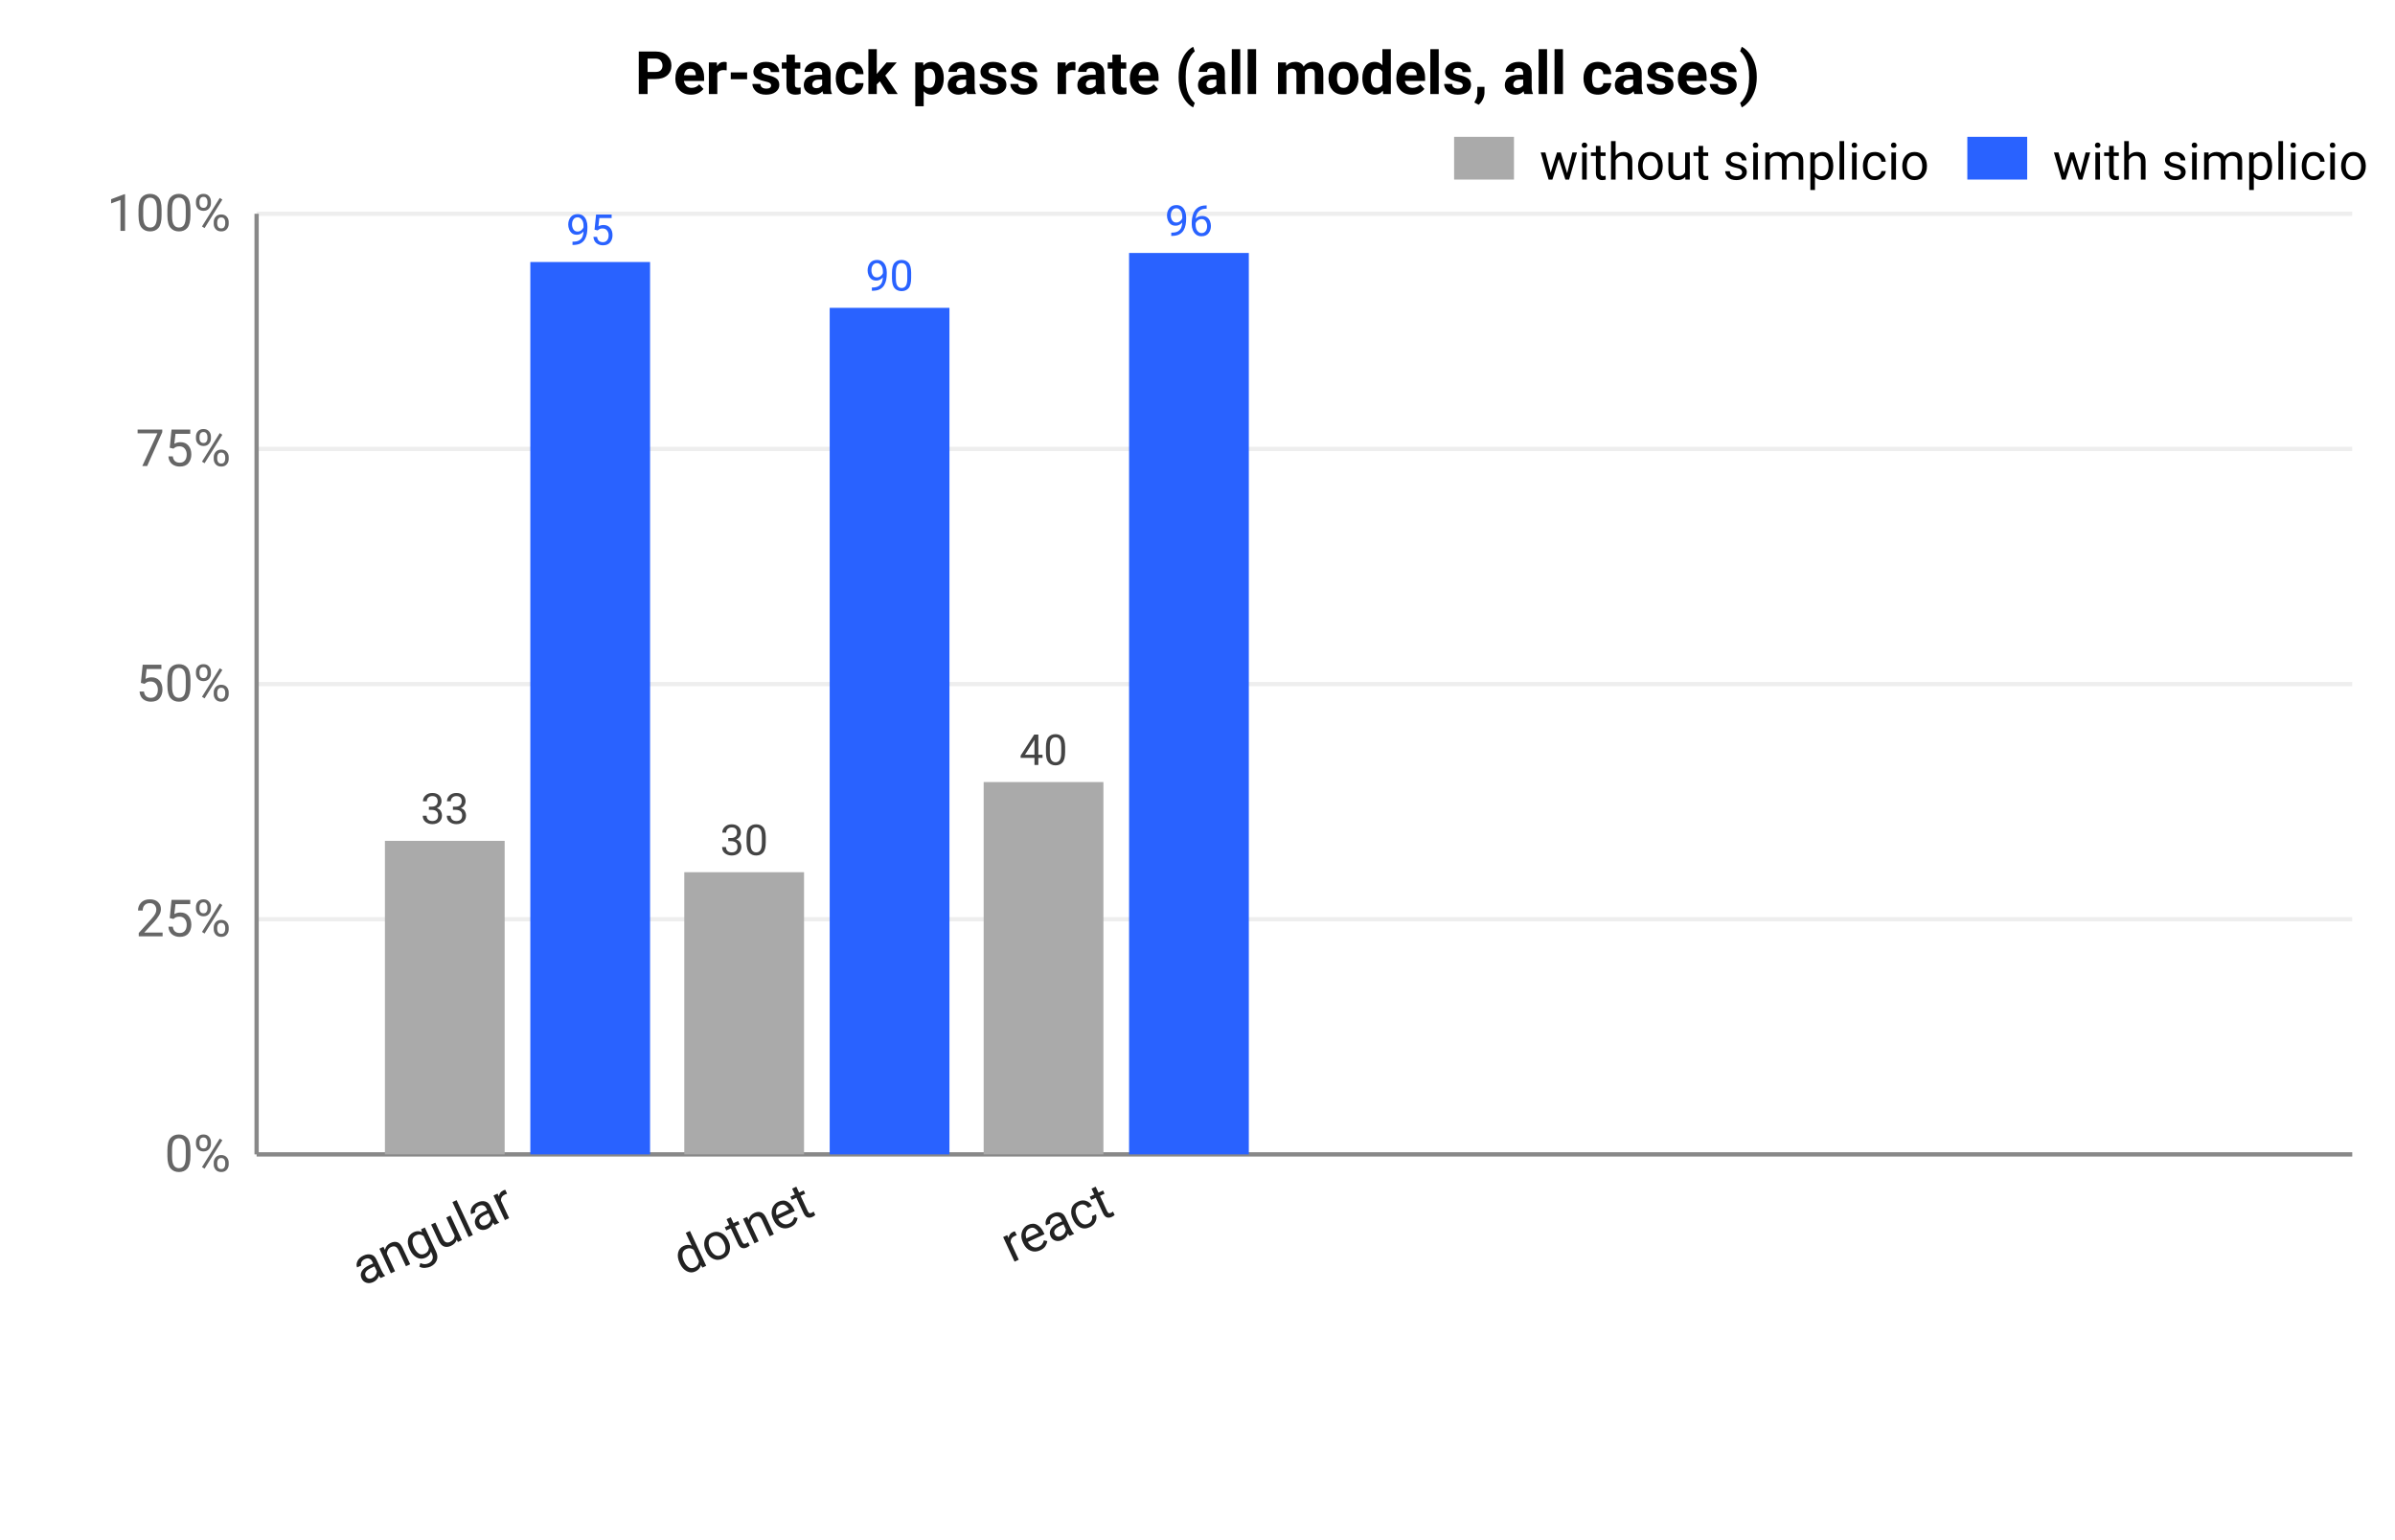
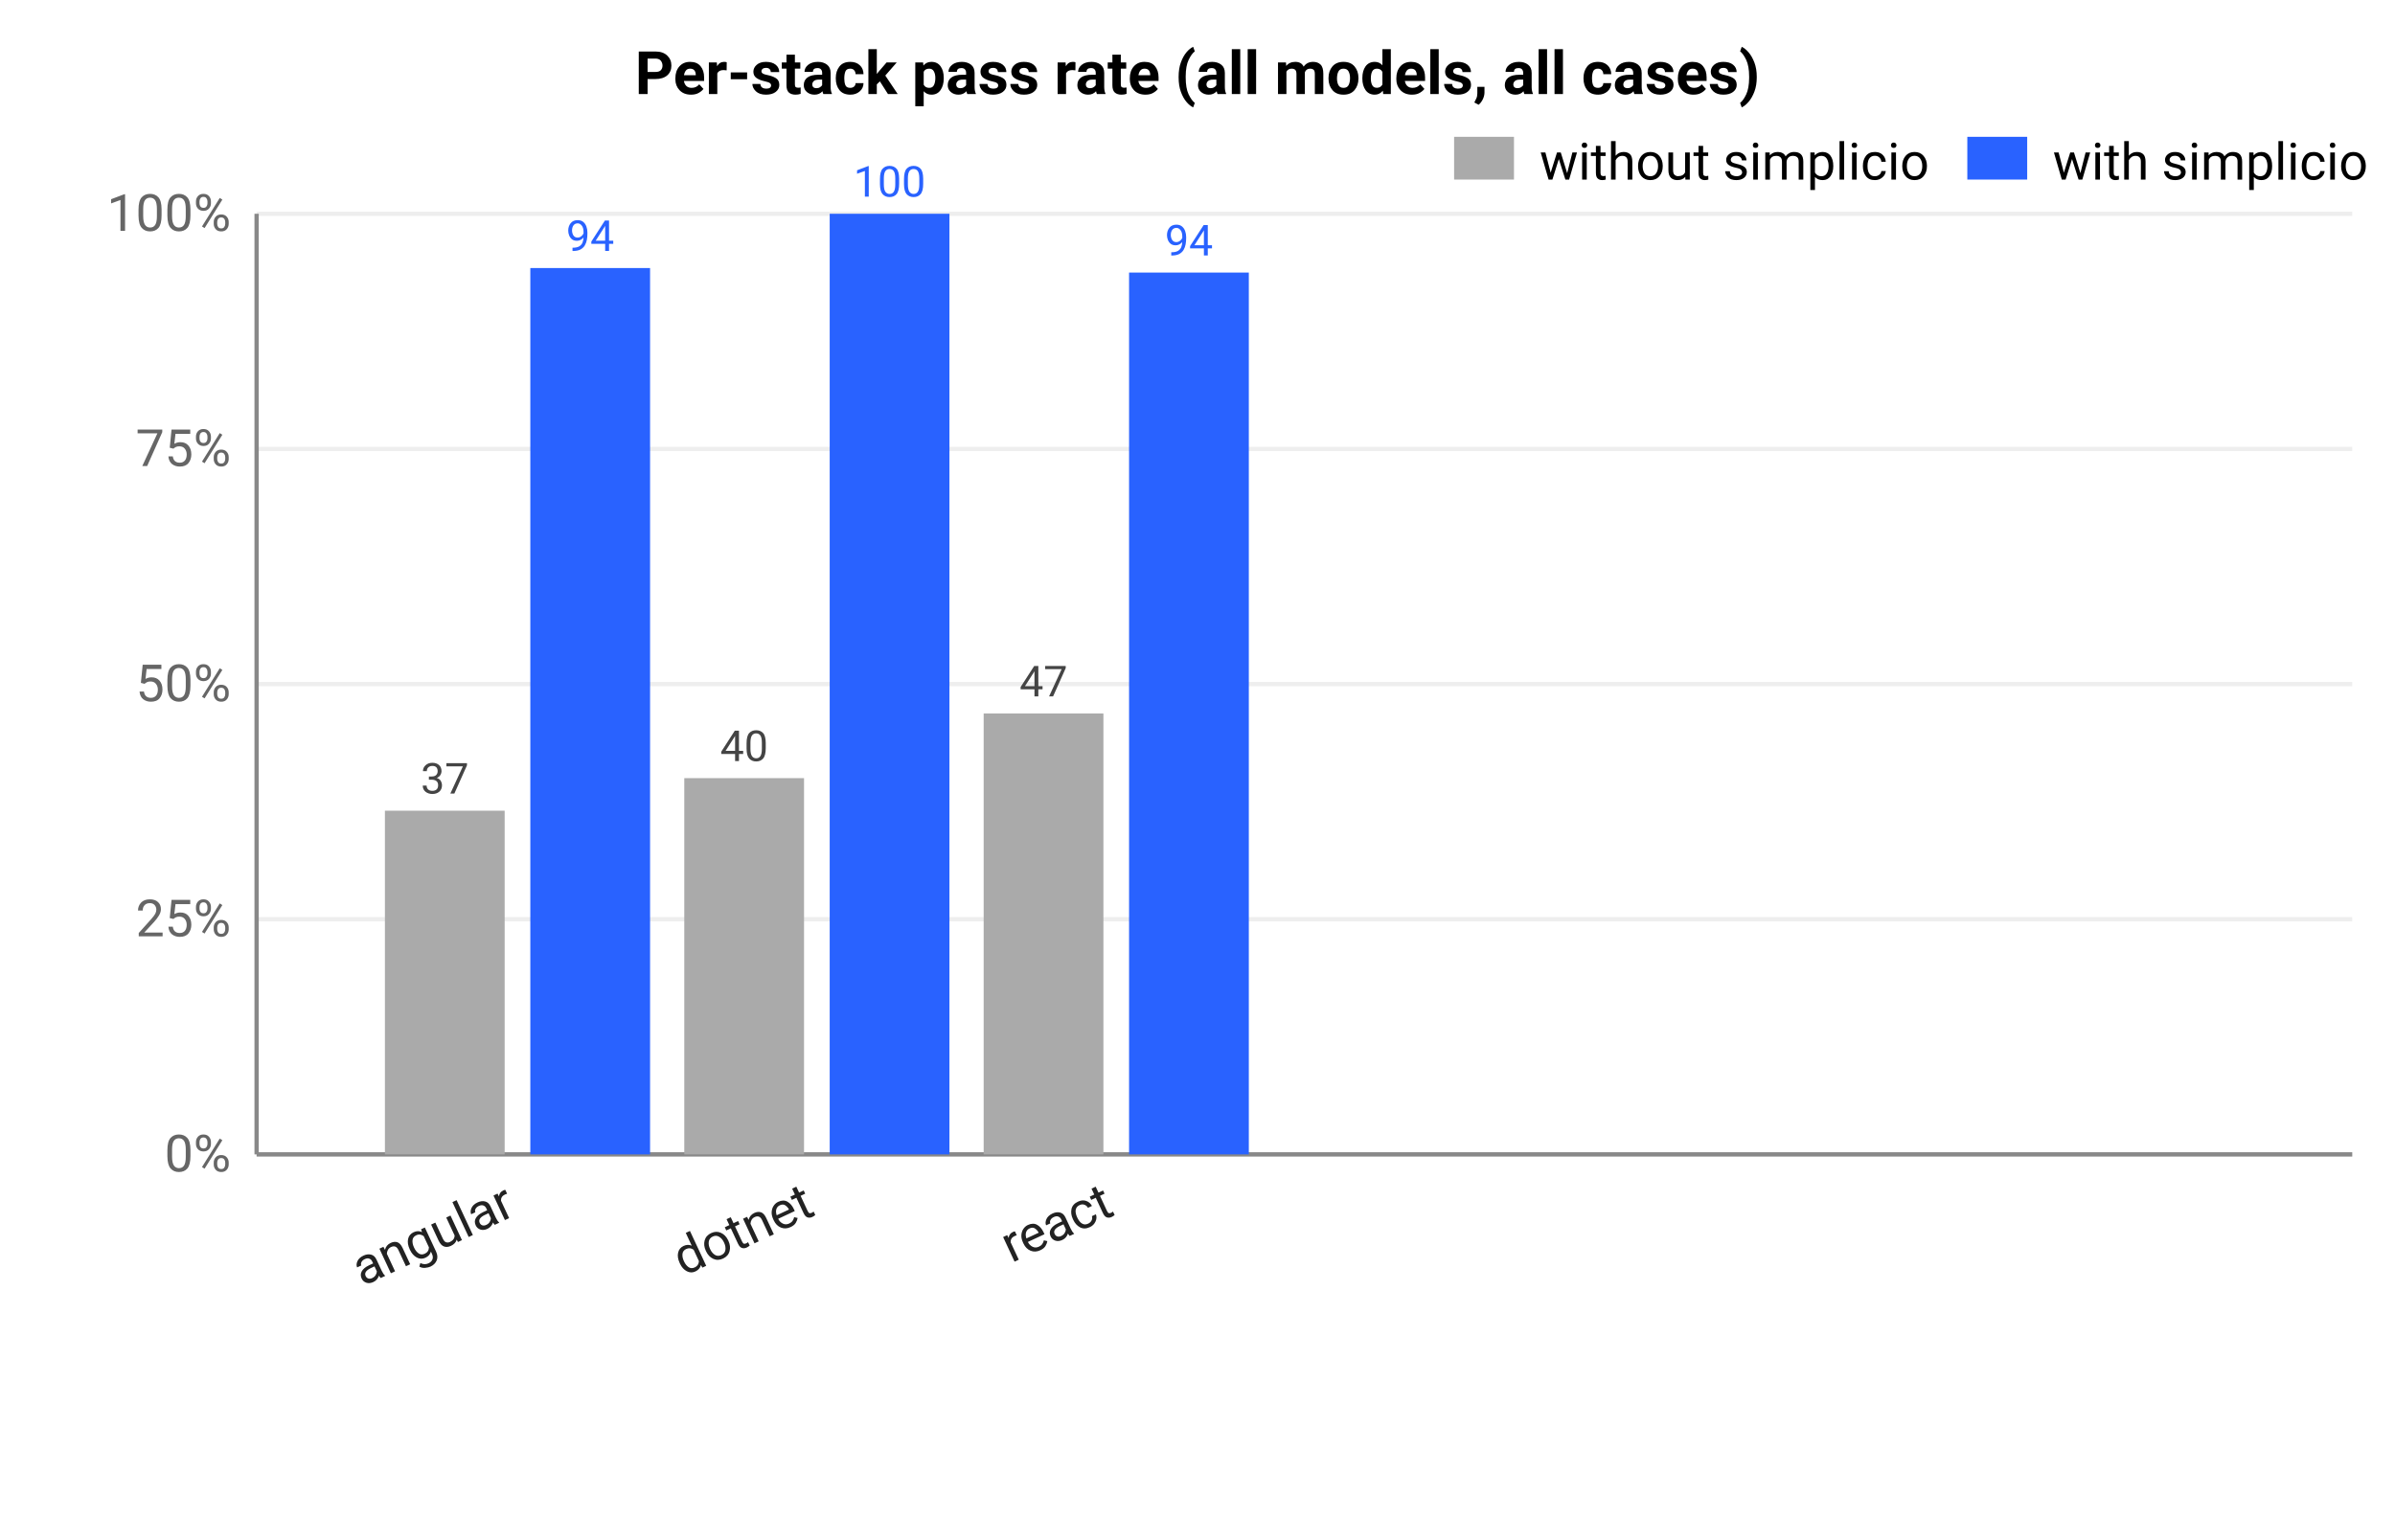
<svg xmlns="http://www.w3.org/2000/svg" viewBox="0 0 560 360" font-family="-apple-system,Segoe UI,Roboto,sans-serif" font-size="12">
  <style>.bar-sem{fill:#aaa}.bar-com{fill:#2962ff}.lbl{fill:#222}.ax{stroke:#888;stroke-width:1}.grid{stroke:#eee;stroke-width:1}</style>
  <text x="280.0" y="22" text-anchor="middle" font-weight="600" font-size="14">Per-stack pass rate (all models, all cases)</text>
  <line x1="60" y1="50.0" x2="550" y2="50.0" class="grid" />
  <text x="54" y="54.0" text-anchor="end" fill="#666">100%</text>
  <line x1="60" y1="105.0" x2="550" y2="105.0" class="grid" />
  <text x="54" y="109.0" text-anchor="end" fill="#666">75%</text>
  <line x1="60" y1="160.0" x2="550" y2="160.0" class="grid" />
  <text x="54" y="164.0" text-anchor="end" fill="#666">50%</text>
  <line x1="60" y1="215.0" x2="550" y2="215.0" class="grid" />
  <text x="54" y="219.0" text-anchor="end" fill="#666">25%</text>
  <line x1="60" y1="270.0" x2="550" y2="270.0" class="grid" />
  <text x="54" y="274.0" text-anchor="end" fill="#666">0%</text>
  <line x1="60" y1="270" x2="550" y2="270" class="ax" />
  <line x1="60" y1="50" x2="60" y2="270" class="ax" />
-   <rect x="90" y="196.667" width="28" height="73.333" class="bar-sem" />
-   <rect x="124" y="61.282" width="28" height="208.718" class="bar-com" />
-   <text x="104.0" y="192.667" text-anchor="middle" fill="#444" font-size="10">33</text>
-   <text x="138.0" y="57.282" text-anchor="middle" fill="#2962ff" font-size="10">95</text>
+   <rect x="90" y="189.615" width="28" height="80.385" class="bar-sem" />
+   <rect x="124" y="62.692" width="28" height="207.308" class="bar-com" />
+   <text x="104.0" y="185.615" text-anchor="middle" fill="#444" font-size="10">37</text>
+   <text x="138.0" y="58.692" text-anchor="middle" fill="#2962ff" font-size="10">94</text>
  <text x="121" y="284" transform="rotate(-25 121 284)" text-anchor="end" class="lbl">angular</text>
-   <rect x="160" y="204.0" width="28" height="66.0" class="bar-sem" />
-   <rect x="194" y="72.0" width="28" height="198.0" class="bar-com" />
-   <text x="174.0" y="200.0" text-anchor="middle" fill="#444" font-size="10">30</text>
-   <text x="208.0" y="68.0" text-anchor="middle" fill="#2962ff" font-size="10">90</text>
+   <rect x="160" y="182.0" width="28" height="88.0" class="bar-sem" />
+   <rect x="194" y="50.0" width="28" height="220.0" class="bar-com" />
+   <text x="174.0" y="178.0" text-anchor="middle" fill="#444" font-size="10">40</text>
+   <text x="208.0" y="46.0" text-anchor="middle" fill="#2962ff" font-size="10">100</text>
  <text x="191" y="284" transform="rotate(-25 191 284)" text-anchor="end" class="lbl">dotnet</text>
-   <rect x="230" y="182.917" width="28" height="87.083" class="bar-sem" />
-   <rect x="264" y="59.167" width="28" height="210.833" class="bar-com" />
-   <text x="244.0" y="178.917" text-anchor="middle" fill="#444" font-size="10">40</text>
-   <text x="278.0" y="55.167" text-anchor="middle" fill="#2962ff" font-size="10">96</text>
+   <rect x="230" y="166.875" width="28" height="103.125" class="bar-sem" />
+   <rect x="264" y="63.75" width="28" height="206.25" class="bar-com" />
+   <text x="244.0" y="162.875" text-anchor="middle" fill="#444" font-size="10">47</text>
+   <text x="278.0" y="59.75" text-anchor="middle" fill="#2962ff" font-size="10">94</text>
  <text x="261" y="284" transform="rotate(-25 261 284)" text-anchor="end" class="lbl">react</text>
  <rect x="340" y="32" width="14" height="10" class="bar-sem" />
  <text x="360" y="42">without simplicio</text>
  <rect x="460" y="32" width="14" height="10" class="bar-com" />
  <text x="480" y="42">with simplicio</text>
</svg>
